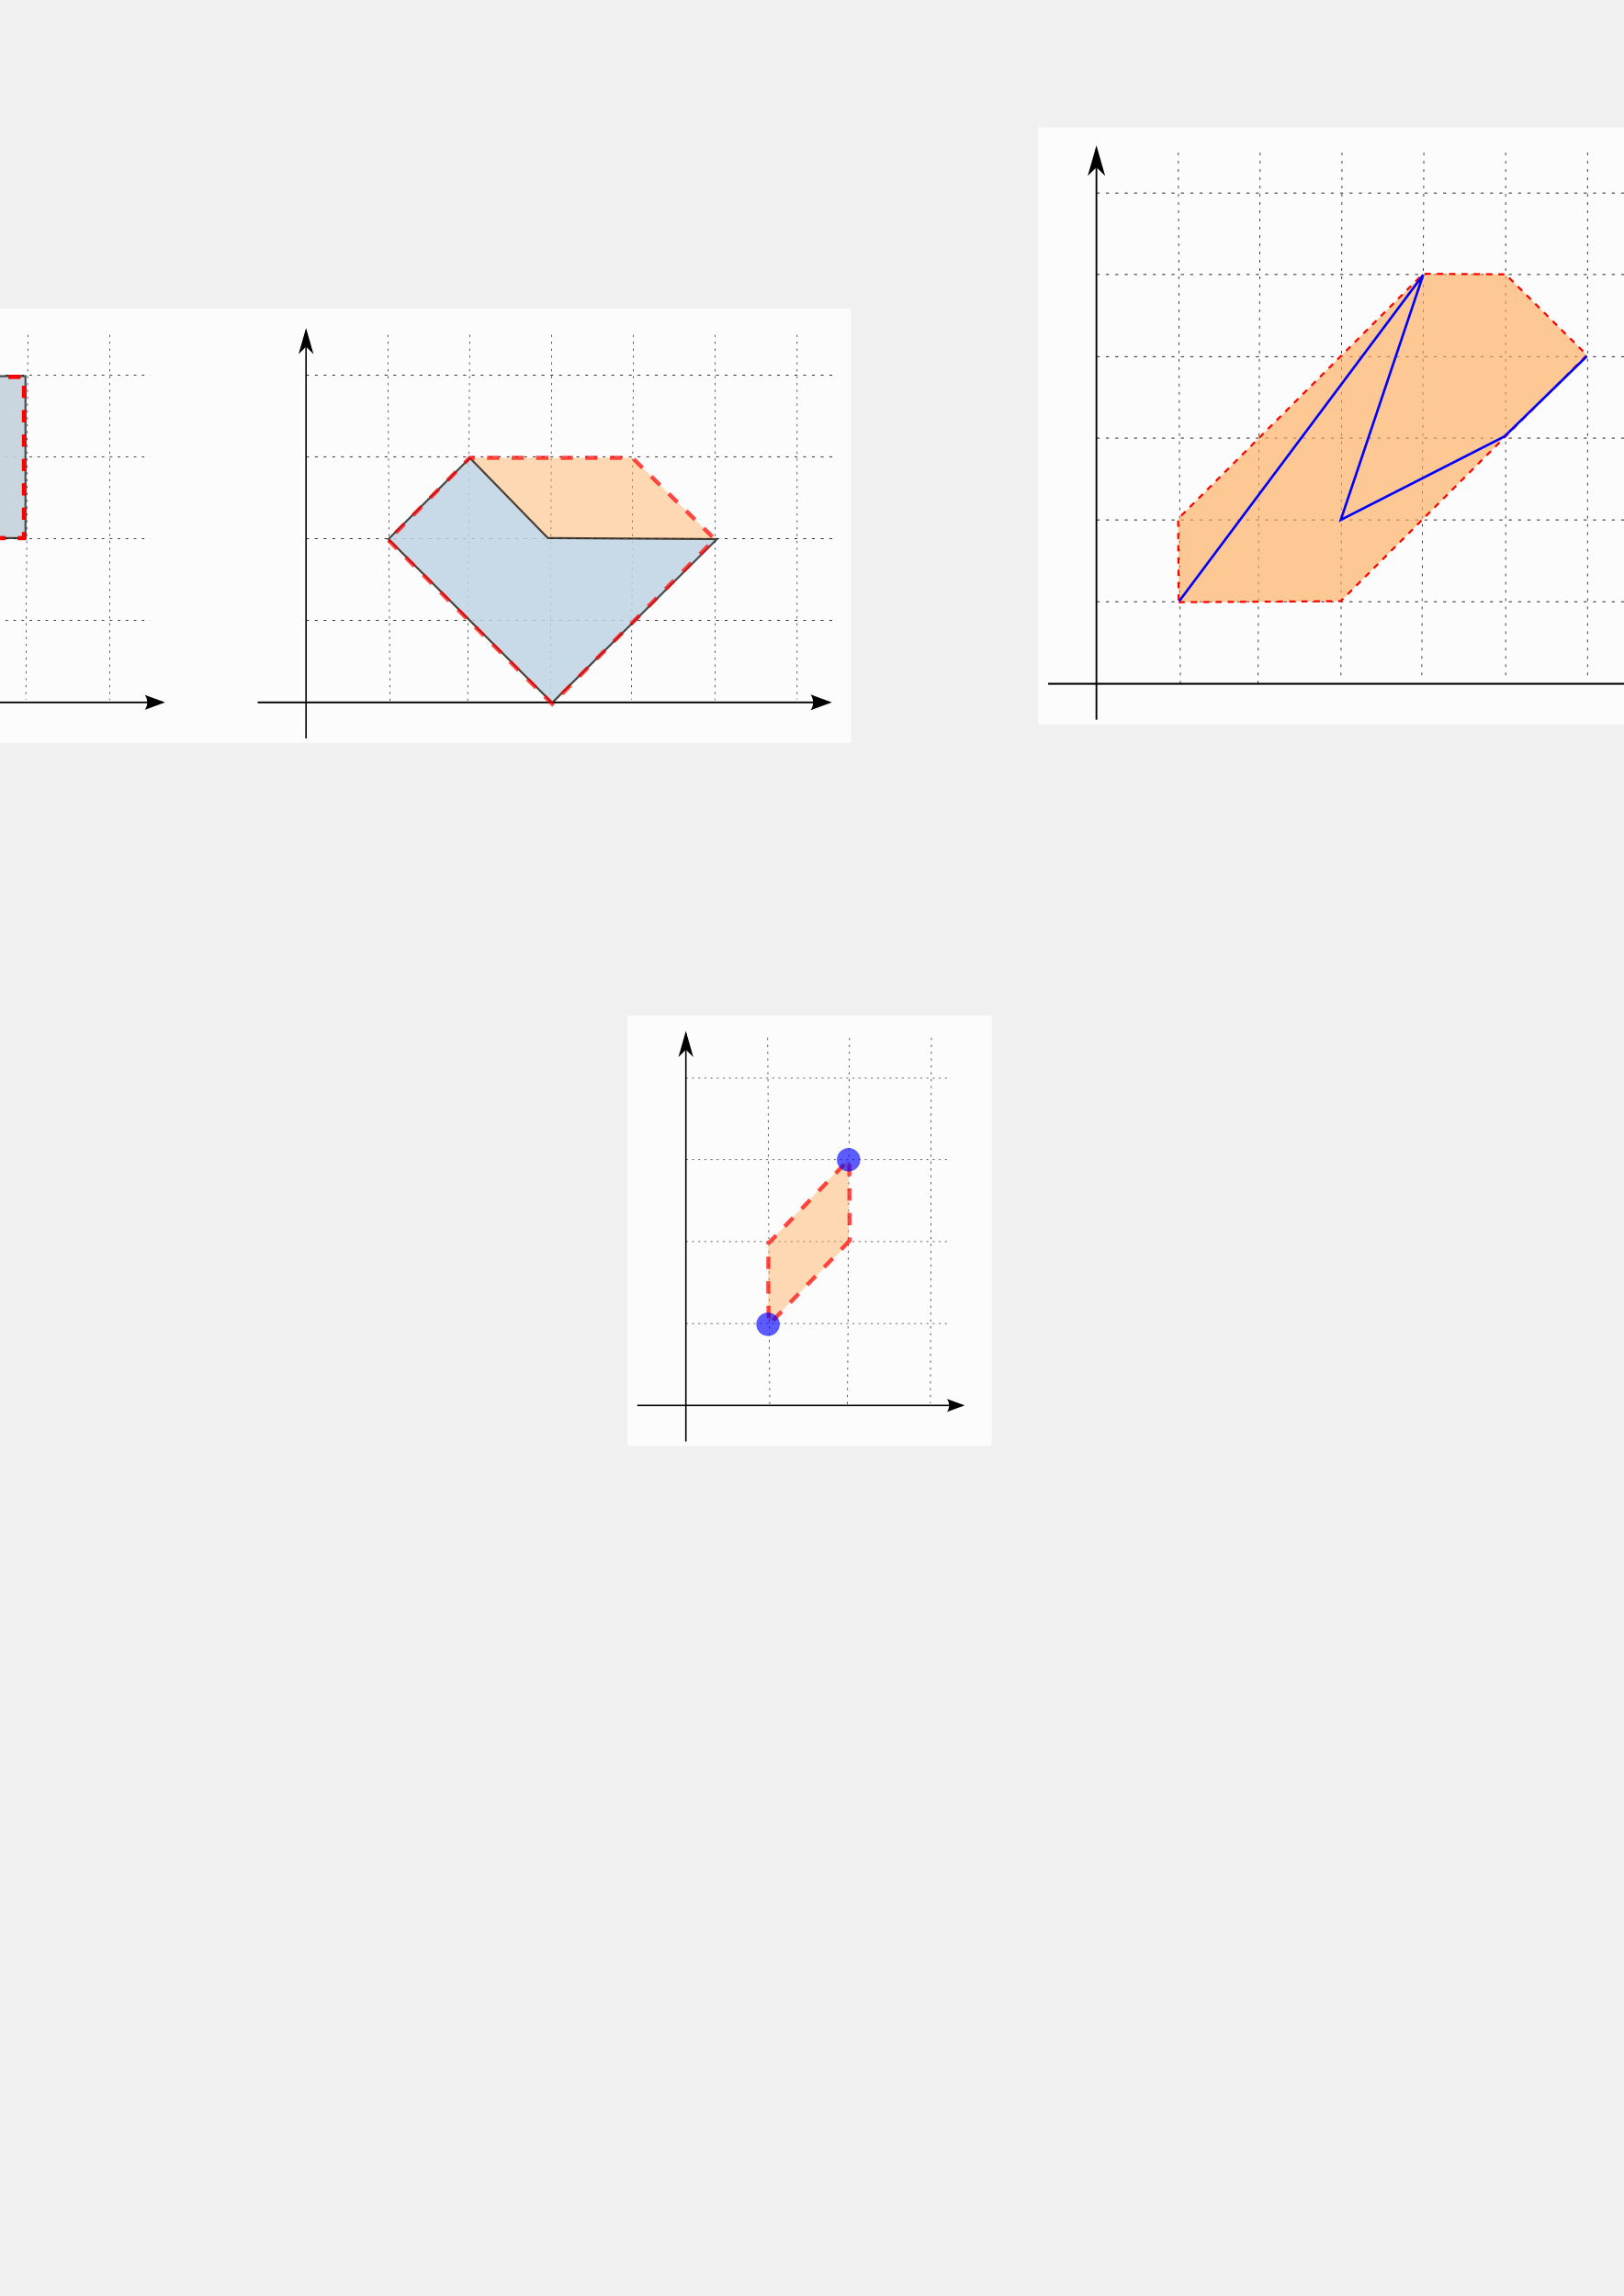
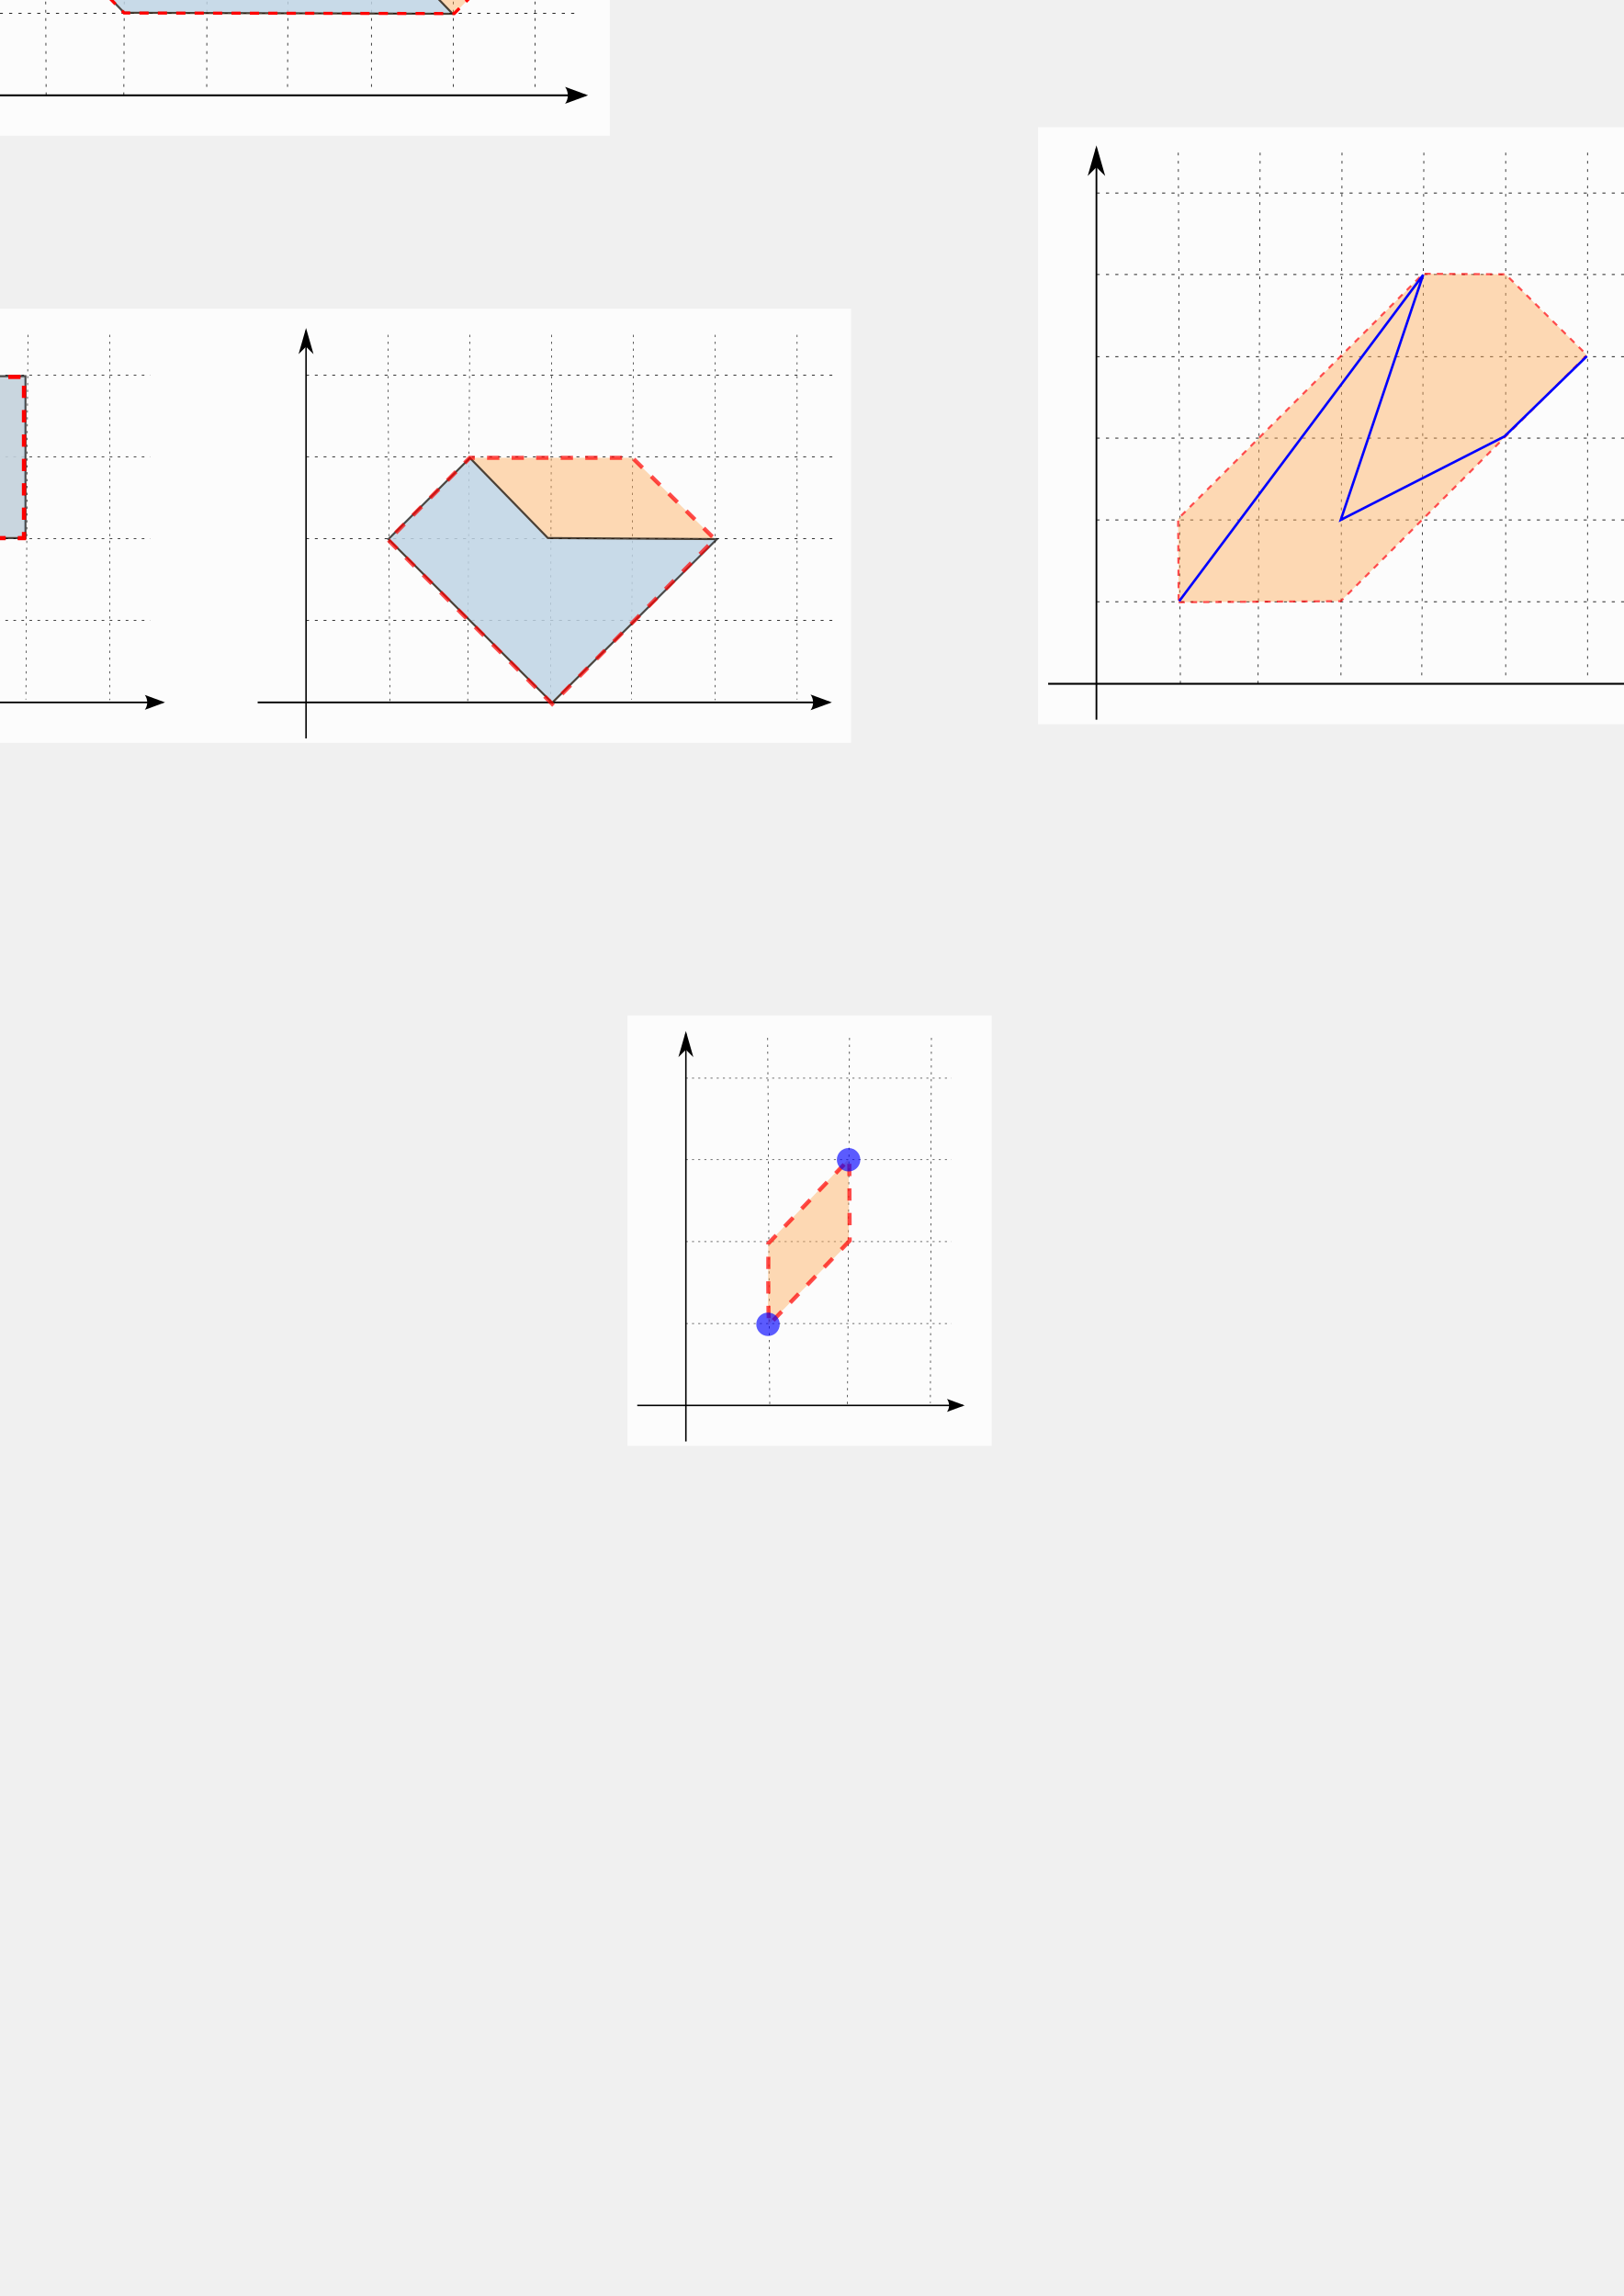
<svg xmlns="http://www.w3.org/2000/svg" xmlns:ns1="http://www.openswatchbook.org/uri/2009/osb" width="210mm" height="297mm" id="svg2" version="1.1">
  <defs id="defs4">
    <linearGradient id="linearGradient4354" ns1:paint="solid">
      <stop style="stop-color:#000000;stop-opacity:1;" offset="0" id="stop4356" />
    </linearGradient>
    <marker orient="auto" refY="0.0" refX="0.0" id="Arrow1Lstart" style="overflow:visible">
      <path id="path3824" d="M 0.0,0.0 L 5.0,-5.0 L -12.5,0.0 L 5.0,5.0 L 0.0,0.0 z " style="fill-rule:evenodd;stroke:#000000;stroke-width:1.0pt" transform="scale(0.8) translate(12.5,0)" />
    </marker>
    <marker orient="auto" refY="0.0" refX="0.0" id="Arrow2Lend" style="overflow:visible;">
      <path id="path3845" style="fill-rule:evenodd;stroke-width:0.625;stroke-linejoin:round;" d="M 8.719,4.034 L -2.207,0.016 L 8.719,-4.002 C 6.973,-1.63 6.983,1.616 8.719,4.034 z " transform="scale(1.1) rotate(180) translate(1,0)" />
    </marker>
    <marker orient="auto" refY="0" refX="0" id="Arrow2Lend-2" style="overflow:visible">
      <path id="path3845-1" style="fill-rule:evenodd;stroke-width:0.625;stroke-linejoin:round" d="M 8.719,4.034 -2.207,0.016 8.719,-4.002 c -1.745,2.372 -1.735,5.617 -6e-7,8.035 z" transform="matrix(-1.1,0,0,-1.1,-1.1,0)" />
    </marker>
    <marker orient="auto" refY="0" refX="0" id="Arrow1Lstart-4" style="overflow:visible">
      <path id="path3824-1" d="M 0,0 5,-5 -12.5,0 5,5 0,0 z" style="fill-rule:evenodd;stroke:#000000;stroke-width:1pt" transform="matrix(0.8,0,0,0.8,10,0)" />
    </marker>
    <marker orient="auto" refY="0" refX="0" id="Arrow2Lend-6" style="overflow:visible">
      <path id="path3845-2" style="fill-rule:evenodd;stroke-width:0.625;stroke-linejoin:round" d="M 8.719,4.034 -2.207,0.016 8.719,-4.002 c -1.745,2.372 -1.735,5.617 -6e-7,8.035 z" transform="matrix(-1.1,0,0,-1.1,-1.1,0)" />
    </marker>
    <marker orient="auto" refY="0" refX="0" id="Arrow1Lstart-2" style="overflow:visible">
      <path id="path3824-6" d="M 0,0 5,-5 -12.5,0 5,5 0,0 z" style="fill-rule:evenodd;stroke:#000000;stroke-width:1pt" transform="matrix(0.8,0,0,0.8,10,0)" />
    </marker>
    <marker orient="auto" refY="0" refX="0" id="Arrow2Lend-5" style="overflow:visible">
      <path id="path3845-3" style="fill-rule:evenodd;stroke-width:0.625;stroke-linejoin:round" d="M 8.719,4.034 -2.207,0.016 8.719,-4.002 c -1.745,2.372 -1.735,5.617 -6e-7,8.035 z" transform="matrix(-1.1,0,0,-1.1,-1.1,0)" />
    </marker>
    <marker orient="auto" refY="0" refX="0" id="Arrow1Lstart-3" style="overflow:visible">
      <path id="path3824-0" d="M 0,0 5,-5 -12.5,0 5,5 0,0 z" style="fill-rule:evenodd;stroke:#000000;stroke-width:1pt" transform="matrix(0.8,0,0,0.8,10,0)" />
    </marker>
    <marker orient="auto" refY="0" refX="0" id="Arrow2Lend-0" style="overflow:visible">
      <path id="path3845-8" style="fill-rule:evenodd;stroke-width:0.625;stroke-linejoin:round" d="M 8.719,4.034 -2.207,0.016 8.719,-4.002 c -1.745,2.372 -1.735,5.617 -6e-7,8.035 z" transform="matrix(-1.1,0,0,-1.1,-1.1,0)" />
    </marker>
    <marker orient="auto" refY="0" refX="0" id="Arrow1Lstart-6" style="overflow:visible">
      <path id="path3824-61" d="M 0,0 5,-5 -12.5,0 5,5 0,0 z" style="fill-rule:evenodd;stroke:#000000;stroke-width:1pt" transform="matrix(0.8,0,0,0.8,10,0)" />
    </marker>
    <marker orient="auto" refY="0" refX="0" id="Arrow2Lend-1" style="overflow:visible">
      <path id="path3845-7" style="fill-rule:evenodd;stroke-width:0.625;stroke-linejoin:round" d="M 8.719,4.034 -2.207,0.016 8.719,-4.002 c -1.745,2.372 -1.735,5.617 -6e-7,8.035 z" transform="matrix(-1.1,0,0,-1.1,-1.1,0)" />
    </marker>
    <marker orient="auto" refY="0" refX="0" id="Arrow1Lstart-62" style="overflow:visible">
      <path id="path3824-60" d="M 0,0 5,-5 -12.5,0 5,5 0,0 z" style="fill-rule:evenodd;stroke:#000000;stroke-width:1pt" transform="matrix(0.8,0,0,0.8,10,0)" />
+     </marker>
+     <marker orient="auto" refY="0" refX="0" id="Arrow2Lend-3" style="overflow:visible">
+       <path id="path3845-4" style="fill-rule:evenodd;stroke-width:0.625;stroke-linejoin:round" d="M 8.719,4.034 -2.207,0.016 8.719,-4.002 c -1.745,2.372 -1.735,5.617 -6e-7,8.035 z" transform="matrix(-1.1,0,0,-1.1,-1.1,0)" />
+     </marker>
+     <marker orient="auto" refY="0" refX="0" id="Arrow1Lstart-0" style="overflow:visible">
+       <path id="path3824-8" d="M 0,0 5,-5 -12.5,0 5,5 0,0 z" style="fill-rule:evenodd;stroke:#000000;stroke-width:1pt" transform="matrix(0.8,0,0,0.8,10,0)" />
+     </marker>
+     <marker orient="auto" refY="0" refX="0" id="Arrow2Lend-7" style="overflow:visible">
+       <path id="path3845-74" style="fill-rule:evenodd;stroke-width:0.625;stroke-linejoin:round" d="M 8.719,4.034 -2.207,0.016 8.719,-4.002 c -1.745,2.372 -1.735,5.617 -6e-7,8.035 z" transform="matrix(-1.1,0,0,-1.1,-1.1,0)" />
+     </marker>
+     <marker orient="auto" refY="0" refX="0" id="Arrow1Lstart-60" style="overflow:visible">
+       <path id="path3824-2" d="M 0,0 5,-5 -12.5,0 5,5 0,0 z" style="fill-rule:evenodd;stroke:#000000;stroke-width:1pt" transform="matrix(0.8,0,0,0.8,10,0)" />
    </marker>
  </defs>
  <g id="layer6" />
  <g id="layer1" style="display:inline">
    <rect y="150.912" x="-175.474" height="212.266" width="591.466" id="rect3033-9" style="opacity:0.8;fill:#ffffff;fill-opacity:1;fill-rule:nonzero;stroke:none;display:inline" />
    <path id="path3035-8" d="m 149.6,161.745 0,199.28" style="fill:none;stroke:#000000;stroke-width:0.72px;stroke-linecap:butt;stroke-linejoin:miter;stroke-opacity:1;marker-start:url(#Arrow1Lstart);marker-end:none;display:inline" />
    <path id="path3037-9" d="m 125.955,343.406 279.521,0" style="fill:none;stroke:#000000;stroke-width:0.867px;stroke-linecap:butt;stroke-linejoin:miter;stroke-opacity:1;marker-end:url(#Arrow2Lend);display:inline" />
    <path style="fill:none;stroke:#000000;stroke-width:0.28;stroke-linecap:butt;stroke-linejoin:miter;stroke-miterlimit:4;stroke-opacity:1;stroke-dasharray:1.119, 2.238;stroke-dashoffset:0;display:inline" d="m 189.598,163.687 1,179.72" id="path3039-6" />
    <path id="path3041-9" d="m 229.61,163.687 -1,179.72" style="fill:none;stroke:#000000;stroke-width:0.28;stroke-linecap:butt;stroke-linejoin:miter;stroke-miterlimit:4;stroke-opacity:1;stroke-dasharray:1.119, 2.238;stroke-dashoffset:0;display:inline" />
    <path style="fill:none;stroke:#000000;stroke-width:0.28;stroke-linecap:butt;stroke-linejoin:miter;stroke-miterlimit:4;stroke-opacity:1;stroke-dasharray:1.119, 2.238;stroke-dashoffset:0;display:inline" d="m 269.621,163.687 -0.5,178.603" id="path3043-4" />
    <path id="path3045-2" d="m 309.633,163.687 -1,178.323" style="fill:none;stroke:#000000;stroke-width:0.28;stroke-linecap:butt;stroke-linejoin:miter;stroke-miterlimit:4;stroke-opacity:1;stroke-dasharray:1.119, 2.238;stroke-dashoffset:0;display:inline" />
    <path style="fill:none;stroke:#000000;stroke-width:0.28;stroke-linecap:butt;stroke-linejoin:miter;stroke-miterlimit:4;stroke-opacity:1;stroke-dasharray:1.119, 2.238;stroke-dashoffset:0;display:inline" d="m 349.644,163.687 0,178.603" id="path3047-4" />
    <path style="fill:none;stroke:#000000;stroke-width:0.355;stroke-linecap:butt;stroke-linejoin:miter;stroke-miterlimit:4;stroke-opacity:1;stroke-dasharray:1.421, 2.842;stroke-dashoffset:0;display:inline" d="m 149.64,303.301 259.645,0" id="path3049-9" />
    <path id="path3051-6" d="m 149.64,263.302 259.645,0" style="fill:none;stroke:#000000;stroke-width:0.355;stroke-linecap:butt;stroke-linejoin:miter;stroke-miterlimit:4;stroke-opacity:1;stroke-dasharray:1.421, 2.842;stroke-dashoffset:0;display:inline" />
    <path style="fill:none;stroke:#000000;stroke-width:0.355;stroke-linecap:butt;stroke-linejoin:miter;stroke-miterlimit:4;stroke-opacity:1;stroke-dasharray:1.421, 2.842;stroke-dashoffset:0;display:inline" d="m 149.64,223.303 259.645,0" id="path3053-8" />
    <flowRoot transform="matrix(0.6167409,0,0,0.6167409,83.3083,-48.28327)" style="font-size:32.429px;font-style:normal;font-weight:normal;line-height:125%;letter-spacing:0px;word-spacing:0px;fill:#000000;fill-opacity:1;stroke:none;display:inline;font-family:Sans" id="flowRoot3059-7" xml:space="preserve">
      <flowRegion id="flowRegion3061-7">
        <rect y="626.078" x="487.399" height="48.487" width="121.218" id="rect3063-5" style="font-size:32.429px" />
      </flowRegion>
      <flowPara style="font-size:32.429px;font-style:italic" id="flowPara3065-2">x</flowPara>
    </flowRoot>
    <flowRoot xml:space="preserve" id="flowRoot3067-8" style="font-size:40px;font-style:normal;font-weight:normal;line-height:125%;letter-spacing:0px;word-spacing:0px;fill:#000000;fill-opacity:1;stroke:none;display:inline;font-family:Sans" transform="matrix(0.6167409,0,0,0.6167409,-169.4335,-227.9347)">
      <flowRegion id="flowRegion3069-6">
        <rect id="rect3071-6" width="121.218" height="48.487" x="487.399" y="626.078" />
      </flowRegion>
      <flowPara id="flowPara3073-7" style="font-size:32.429px;font-style:italic">y</flowPara>
    </flowRoot>
    <flowRoot xml:space="preserve" id="flowRoot3075-1" style="font-size:40px;font-style:normal;font-weight:normal;line-height:125%;letter-spacing:0px;word-spacing:0px;fill:#000000;fill-opacity:1;stroke:none;display:inline;font-family:Sans" transform="matrix(0.2611037,0,0,0.2611037,-0.1801048,184.0094)">
      <flowRegion id="flowRegion3077-5">
        <rect id="rect3079-6" width="121.218" height="48.487" x="487.399" y="626.078" />
      </flowRegion>
      <flowPara id="flowPara3081-6" style="font-style:italic">0,0</flowPara>
    </flowRoot>
    <path id="path3083-6" d="m 389.655,163.687 0,178.323" style="fill:none;stroke:#000000;stroke-width:0.28;stroke-linecap:butt;stroke-linejoin:miter;stroke-miterlimit:4;stroke-opacity:1;stroke-dasharray:1.119, 2.238;stroke-dashoffset:0;display:inline" />
    <path style="fill:none;stroke:#000000;stroke-width:0.355;stroke-linecap:butt;stroke-linejoin:miter;stroke-miterlimit:4;stroke-opacity:1;stroke-dasharray:1.421, 2.842;stroke-dashoffset:0;display:inline" d="m 149.64,183.454 259.645,0" id="path3089-3" />
    <rect y="62.178" x="507.414" height="291.9" width="345.153" id="rect3033-9-7" style="opacity:0.8;fill:#ffffff;fill-opacity:1;fill-rule:nonzero;stroke:none;display:inline" />
    <path id="path3035-8-9" d="m 535.961,72.706 0,279.157" style="fill:none;stroke:#000000;stroke-width:0.843px;stroke-linecap:butt;stroke-linejoin:miter;stroke-opacity:1;marker-start:url(#Arrow1Lstart);marker-end:none;display:inline" />
    <path id="path3037-9-2" d="m 512.35,334.305 328.324,0" style="fill:none;stroke:#000000;stroke-width:0.935px;stroke-linecap:butt;stroke-linejoin:miter;stroke-opacity:1;marker-end:url(#Arrow2Lend);display:inline" />
    <path style="fill:none;stroke:#000000;stroke-width:0.336;stroke-linecap:butt;stroke-linejoin:miter;stroke-miterlimit:4;stroke-opacity:1;stroke-dasharray:1.345, 2.69;stroke-dashoffset:0;display:inline" d="m 575.987,74.614 1,259.664" id="path3039-6-9" />
    <path id="path3041-9-0" d="m 615.99,74.614 -1,259.664" style="fill:none;stroke:#000000;stroke-width:0.336;stroke-linecap:butt;stroke-linejoin:miter;stroke-miterlimit:4;stroke-opacity:1;stroke-dasharray:1.345, 2.69;stroke-dashoffset:0;display:inline" />
    <path style="fill:none;stroke:#000000;stroke-width:0.336;stroke-linecap:butt;stroke-linejoin:miter;stroke-miterlimit:4;stroke-opacity:1;stroke-dasharray:1.345, 2.69;stroke-dashoffset:0;display:inline" d="M 655.994,74.614 655.493,332.663" id="path3043-4-4" />
    <path id="path3045-2-9" d="m 695.997,74.614 -1,257.645" style="fill:none;stroke:#000000;stroke-width:0.336;stroke-linecap:butt;stroke-linejoin:miter;stroke-miterlimit:4;stroke-opacity:1;stroke-dasharray:1.345, 2.69;stroke-dashoffset:0;display:inline" />
    <path style="fill:none;stroke:#000000;stroke-width:0.336;stroke-linecap:butt;stroke-linejoin:miter;stroke-miterlimit:4;stroke-opacity:1;stroke-dasharray:1.345, 2.69;stroke-dashoffset:0;display:inline" d="m 736,74.614 0,258.049" id="path3047-4-7" />
    <path style="fill:none;stroke:#000000;stroke-width:0.382;stroke-linecap:butt;stroke-linejoin:miter;stroke-miterlimit:4;stroke-opacity:1;stroke-dasharray:1.526, 3.053;stroke-dashoffset:0;display:inline" d="m 536.013,294.187 299.618,0" id="path3049-9-8" />
    <path id="path3051-6-6" d="m 536.013,254.193 299.618,0" style="fill:none;stroke:#000000;stroke-width:0.382;stroke-linecap:butt;stroke-linejoin:miter;stroke-miterlimit:4;stroke-opacity:1;stroke-dasharray:1.526, 3.053;stroke-dashoffset:0;display:inline" />
    <path style="fill:none;stroke:#000000;stroke-width:0.382;stroke-linecap:butt;stroke-linejoin:miter;stroke-miterlimit:4;stroke-opacity:1;stroke-dasharray:1.526, 3.053;stroke-dashoffset:0;display:inline" d="m 536.013,214.199 299.618,0" id="path3053-8-3" />
    <flowRoot transform="matrix(0.6167409,0,0,0.6167409,517.6687,-57.38416)" style="font-size:32.429px;font-style:normal;font-weight:normal;line-height:125%;letter-spacing:0px;word-spacing:0px;fill:#000000;fill-opacity:1;stroke:none;display:inline;font-family:Sans" id="flowRoot3059-7-6" xml:space="preserve">
      <flowRegion id="flowRegion3061-7-0">
        <rect y="626.078" x="487.399" height="48.487" width="121.218" id="rect3063-5-6" style="font-size:32.429px" />
      </flowRegion>
      <flowPara style="font-size:32.429px;font-style:italic" id="flowPara3065-2-8">x</flowPara>
    </flowRoot>
    <flowRoot xml:space="preserve" id="flowRoot3067-8-1" style="font-size:40px;font-style:normal;font-weight:normal;line-height:125%;letter-spacing:0px;word-spacing:0px;fill:#000000;fill-opacity:1;stroke:none;display:inline;font-family:Sans" transform="matrix(0.6167409,0,0,0.6167409,216.927,-313.0356)">
      <flowRegion id="flowRegion3069-6-4">
        <rect id="rect3071-6-5" width="121.218" height="48.487" x="487.399" y="626.078" />
      </flowRegion>
      <flowPara id="flowPara3073-7-5" style="font-size:32.429px;font-style:italic">y</flowPara>
    </flowRoot>
    <flowRoot xml:space="preserve" id="flowRoot3075-1-9" style="font-size:40px;font-style:normal;font-weight:normal;line-height:125%;letter-spacing:0px;word-spacing:0px;fill:#000000;fill-opacity:1;stroke:none;display:inline;font-family:Sans" transform="matrix(0.2611037,0,0,0.2611037,386.1803,174.9085)">
      <flowRegion id="flowRegion3077-5-4">
        <rect id="rect3079-6-0" width="121.218" height="48.487" x="487.399" y="626.078" />
      </flowRegion>
      <flowPara id="flowPara3081-6-1" style="font-style:italic">0,0</flowPara>
    </flowRoot>
    <path id="path3083-6-8" d="m 776.004,74.614 0,257.645" style="fill:none;stroke:#000000;stroke-width:0.336;stroke-linecap:butt;stroke-linejoin:miter;stroke-miterlimit:4;stroke-opacity:1;stroke-dasharray:1.345, 2.69;stroke-dashoffset:0;display:inline" />
    <path style="fill:none;stroke:#000000;stroke-width:0.382;stroke-linecap:butt;stroke-linejoin:miter;stroke-miterlimit:4;stroke-opacity:1;stroke-dasharray:1.526, 3.053;stroke-dashoffset:0;display:inline" d="m 536.013,174.356 299.618,0" id="path3089-3-3" />
    <path id="path3248" d="m 536.013,134.21 299.618,0" style="fill:none;stroke:#000000;stroke-width:0.382;stroke-linecap:butt;stroke-linejoin:miter;stroke-miterlimit:4;stroke-opacity:1;stroke-dasharray:1.526, 3.053;stroke-dashoffset:0;display:inline" />
    <path id="path3250" d="m 536.013,94.366 299.618,0" style="fill:none;stroke:#000000;stroke-width:0.382;stroke-linecap:butt;stroke-linejoin:miter;stroke-miterlimit:4;stroke-opacity:1;stroke-dasharray:1.526, 3.053;stroke-dashoffset:0;display:inline" />
    <path id="path3254" d="m 815.984,74.614 0,258.049" style="fill:none;stroke:#000000;stroke-width:0.336;stroke-linecap:butt;stroke-linejoin:miter;stroke-miterlimit:4;stroke-opacity:1;stroke-dasharray:1.345, 2.69;stroke-dashoffset:0;display:inline" />
-     <path style="fill:#ffaa59;fill-opacity:0.639;stroke:#ff0000;stroke-width:1;stroke-linecap:butt;stroke-linejoin:miter;stroke-opacity:1;stroke-miterlimit:4;stroke-dasharray:3,3;stroke-dashoffset:0" d="M 576.161,294.434 655.406,293.911 775.712,173.605 735.959,134.113 695.683,133.852 575.9,253.635 z" id="path4090" />
+     <path style="fill:#ffaa59;fill-opacity:0.639;stroke:#ff0000;stroke-width:1;stroke-linecap:butt;stroke-linejoin:miter;stroke-opacity:1;stroke-miterlimit:4;stroke-dasharray:3, 3;stroke-dashoffset:0;opacity:0.7" d="M 576.161,294.434 655.406,293.911 775.712,173.605 735.959,134.113 695.683,133.852 575.9,253.635 z" id="path4090" />
    <path style="fill:none;stroke:#0000ff;stroke-width:1.2;stroke-linecap:butt;stroke-linejoin:miter;stroke-opacity:1;stroke-miterlimit:4;stroke-dasharray:none" d="M 576.423,293.911 695.683,134.375 655.406,254.158 735.436,213.358 775.712,174.128" id="path3258" />
    <path style="opacity:0.7;fill:#ffaa59;fill-opacity:0.639;stroke:none;stroke-width:1;stroke-linecap:butt;stroke-linejoin:miter;stroke-miterlimit:4;stroke-opacity:1;stroke-dasharray:3, 3;stroke-dashoffset:0" d="m 189.874,264.096 80.03,80.03 79.507,-80.553 -40.276,-39.753 -79.507,0 z" id="path4102" />
    <path style="opacity:0.7;fill:#b2dcff;fill-opacity:1;stroke:#000000;stroke-width:1px;stroke-linecap:butt;stroke-linejoin:miter;stroke-opacity:1" d="m 189.874,263.573 80.03,80.03 80.553,-80.03 -82.645,-0.523 -38.119,-39.165 z" id="path4104" />
    <path id="path4106" d="m 189.874,264.096 80.03,80.03 79.507,-80.553 -40.276,-39.753 -79.507,0 z" style="opacity:0.7;fill:none;fill-opacity:0.639;stroke:#ff0000;stroke-width:2;stroke-linecap:butt;stroke-linejoin:miter;stroke-miterlimit:4;stroke-opacity:1;stroke-dasharray:6,6;stroke-dashoffset:0" />
    <rect y="496.461" x="306.726" height="210.428" width="178.061" id="rect3033-9-2" style="opacity:0.8;fill:#ffffff;fill-opacity:1;fill-rule:nonzero;stroke:none;display:inline" />
    <path id="path3035-8-8" d="m 335.273,505.455 0,199.28" style="fill:none;stroke:#000000;stroke-width:0.72;stroke-linecap:butt;stroke-linejoin:miter;stroke-opacity:1;marker-start:url(#Arrow1Lstart);marker-end:none;display:inline;stroke-miterlimit:4;stroke-dasharray:none" />
    <path id="path3037-9-6" d="m 311.503,687.116 159.087,0" style="fill:none;stroke:#000000;stroke-width:0.72;stroke-linecap:butt;stroke-linejoin:miter;stroke-opacity:1;marker-end:url(#Arrow2Lend);display:inline;stroke-miterlimit:4;stroke-dasharray:none" />
    <path style="fill:none;stroke:#000000;stroke-width:0.28;stroke-linecap:butt;stroke-linejoin:miter;stroke-miterlimit:4;stroke-opacity:1;stroke-dasharray:1.119, 2.238;stroke-dashoffset:0;display:inline" d="m 375.271,507.397 1,179.72" id="path3039-6-4" />
    <path id="path3041-9-4" d="m 415.282,507.397 -1,179.72" style="fill:none;stroke:#000000;stroke-width:0.28;stroke-linecap:butt;stroke-linejoin:miter;stroke-miterlimit:4;stroke-opacity:1;stroke-dasharray:1.119, 2.238;stroke-dashoffset:0;display:inline" />
    <path style="fill:none;stroke:#000000;stroke-width:0.28;stroke-linecap:butt;stroke-linejoin:miter;stroke-miterlimit:4;stroke-opacity:1;stroke-dasharray:1.119, 2.238;stroke-dashoffset:0;display:inline" d="m 455.294,507.397 -0.5,178.603" id="path3043-4-7" />
    <path style="fill:none;stroke:#000000;stroke-width:0.251;stroke-linecap:butt;stroke-linejoin:miter;stroke-miterlimit:4;stroke-opacity:1;stroke-dasharray:1.005, 2.01;stroke-dashoffset:0;display:inline" d="m 335.26,647.064 129.749,0" id="path3049-9-2" />
    <path id="path3051-6-0" d="m 335.26,607.03 129.749,0" style="fill:none;stroke:#000000;stroke-width:0.251;stroke-linecap:butt;stroke-linejoin:miter;stroke-miterlimit:4;stroke-opacity:1;stroke-dasharray:1.005, 2.01;stroke-dashoffset:0;display:inline" />
    <path style="fill:none;stroke:#000000;stroke-width:0.251;stroke-linecap:butt;stroke-linejoin:miter;stroke-miterlimit:4;stroke-opacity:1;stroke-dasharray:1.005, 2.01;stroke-dashoffset:0;display:inline" d="m 335.26,566.996 129.749,0" id="path3053-8-8" />
    <flowRoot transform="matrix(0.6167409,0,0,0.6167409,148.9811,295.4271)" style="font-size:32.429px;font-style:normal;font-weight:normal;line-height:125%;letter-spacing:0px;word-spacing:0px;fill:#000000;fill-opacity:1;stroke:none;display:inline;font-family:Sans" id="flowRoot3059-7-1" xml:space="preserve">
      <flowRegion id="flowRegion3061-7-9">
        <rect y="626.078" x="487.399" height="48.487" width="121.218" id="rect3063-5-0" style="font-size:32.429px" />
      </flowRegion>
      <flowPara style="font-size:32.429px;font-style:italic" id="flowPara3065-2-4">x</flowPara>
    </flowRoot>
    <flowRoot xml:space="preserve" id="flowRoot3067-8-16" style="font-size:40px;font-style:normal;font-weight:normal;line-height:125%;letter-spacing:0px;word-spacing:0px;fill:#000000;fill-opacity:1;stroke:none;display:inline;font-family:Sans" transform="matrix(0.6167409,0,0,0.6167409,16.23932,115.7756)">
      <flowRegion id="flowRegion3069-6-9">
        <rect id="rect3071-6-4" width="121.218" height="48.487" x="487.399" y="626.078" />
      </flowRegion>
      <flowPara id="flowPara3073-7-6" style="font-size:32.429px;font-style:italic">y</flowPara>
    </flowRoot>
    <flowRoot xml:space="preserve" id="flowRoot3075-1-4" style="font-size:40px;font-style:normal;font-weight:normal;line-height:125%;letter-spacing:0px;word-spacing:0px;fill:#000000;fill-opacity:1;stroke:none;display:inline;font-family:Sans" transform="matrix(0.2611037,0,0,0.2611037,185.4927,527.7197)">
      <flowRegion id="flowRegion3077-5-2">
        <rect id="rect3079-6-7" width="121.218" height="48.487" x="487.399" y="626.078" />
      </flowRegion>
      <flowPara id="flowPara3081-6-8" style="font-style:italic">0,0</flowPara>
    </flowRoot>
    <path style="fill:none;stroke:#000000;stroke-width:0.251;stroke-linecap:butt;stroke-linejoin:miter;stroke-miterlimit:4;stroke-opacity:1;stroke-dasharray:1.005, 2.01;stroke-dashoffset:0;display:inline" d="m 335.26,527.112 129.749,0" id="path3089-3-1" />
    <path style="opacity:0.7;fill:#ffaa59;fill-opacity:0.639;stroke:none;display:inline" d="m 375.547,607.854 38.975,-41.009 c 0.694,0.27 0.394,40.785 0.394,40.785 L 375.355,647.945 z" id="path4102-7" />
    <path id="path4106-3" d="m 415.34,606.566 -39.344,41.009 c -0.665,-1.761 -0.394,-39.675 -0.394,-39.675 l 39.561,-41.24 z" style="opacity:0.7;fill:none;stroke:#ff0000;stroke-width:2;stroke-linecap:butt;stroke-linejoin:miter;stroke-miterlimit:4;stroke-opacity:1;stroke-dasharray:6, 6;stroke-dashoffset:0;display:inline" />
    <path style="fill:#0000ff;fill-opacity:0.639;stroke:none" id="path4219" d="m 418.688,606.304 a 4.438,4.438 0 1 1 -8.877,0 4.438,4.438 0 1 1 8.877,0 z" transform="matrix(1.291667,0,0,1.291667,-120.2682,-216.1454)" />
    <path style="fill:#0000ff;fill-opacity:0.639;stroke:none;display:inline" id="path4219-0" d="m 418.688,606.304 a 4.438,4.438 0 1 1 -8.877,0 4.438,4.438 0 1 1 8.877,0 z" transform="matrix(1.291667,0,0,1.291667,-159.6589,-135.6839)" />
    <path style="fill:none;stroke:#000000;stroke-width:0.72px;stroke-linecap:butt;stroke-linejoin:miter;stroke-opacity:1;marker-start:url(#Arrow1Lstart);marker-end:none;display:inline" d="m -146.4,161.745 0,199.28" id="path4317" />
    <path style="fill:none;stroke:#000000;stroke-width:0.822px;stroke-linecap:butt;stroke-linejoin:miter;stroke-opacity:1;marker-end:url(#Arrow2Lend);display:inline" d="m -170.067,343.406 249.64,0" id="path4319" />
    <path id="path4321" d="m -106.402,163.687 1,179.72" style="fill:none;stroke:#000000;stroke-width:0.28;stroke-linecap:butt;stroke-linejoin:miter;stroke-miterlimit:4;stroke-opacity:1;stroke-dasharray:1.119, 2.238;stroke-dashoffset:0;display:inline" />
    <path style="fill:none;stroke:#000000;stroke-width:0.28;stroke-linecap:butt;stroke-linejoin:miter;stroke-miterlimit:4;stroke-opacity:1;stroke-dasharray:1.119, 2.238;stroke-dashoffset:0;display:inline" d="m -66.39,163.687 -1,179.72" id="path4323" />
    <path id="path4325" d="m -26.379,163.687 -0.5,178.603" style="fill:none;stroke:#000000;stroke-width:0.28;stroke-linecap:butt;stroke-linejoin:miter;stroke-miterlimit:4;stroke-opacity:1;stroke-dasharray:1.119, 2.238;stroke-dashoffset:0;display:inline" />
    <path style="fill:none;stroke:#000000;stroke-width:0.28;stroke-linecap:butt;stroke-linejoin:miter;stroke-miterlimit:4;stroke-opacity:1;stroke-dasharray:1.119, 2.238;stroke-dashoffset:0;display:inline" d="M 13.633,163.687 12.632,342.01" id="path4327" />
    <path id="path4329" d="m 53.644,163.687 0,178.603" style="fill:none;stroke:#000000;stroke-width:0.28;stroke-linecap:butt;stroke-linejoin:miter;stroke-miterlimit:4;stroke-opacity:1;stroke-dasharray:1.119, 2.238;stroke-dashoffset:0;display:inline" />
    <path id="path4331" d="m -146.375,303.316 219.673,0" style="fill:none;stroke:#000000;stroke-width:0.327;stroke-linecap:butt;stroke-linejoin:miter;stroke-miterlimit:4;stroke-opacity:1;stroke-dasharray:1.307, 2.614;stroke-dashoffset:0;display:inline" />
    <path style="fill:none;stroke:#000000;stroke-width:0.327;stroke-linecap:butt;stroke-linejoin:miter;stroke-miterlimit:4;stroke-opacity:1;stroke-dasharray:1.307, 2.614;stroke-dashoffset:0;display:inline" d="m -146.375,263.307 219.673,0" id="path4333" />
    <path id="path4335" d="m -146.375,223.298 219.673,0" style="fill:none;stroke:#000000;stroke-width:0.327;stroke-linecap:butt;stroke-linejoin:miter;stroke-miterlimit:4;stroke-opacity:1;stroke-dasharray:1.307, 2.614;stroke-dashoffset:0;display:inline" />
    <flowRoot xml:space="preserve" id="flowRoot4337" style="font-size:32.429px;font-style:normal;font-weight:normal;line-height:125%;letter-spacing:0px;word-spacing:0px;fill:#000000;fill-opacity:1;stroke:none;display:inline;font-family:Sans" transform="matrix(0.6167409,0,0,0.6167409,-242.6917,-48.28327)">
      <flowRegion id="flowRegion4339">
        <rect style="font-size:32.429px" id="rect4341" width="121.218" height="48.487" x="487.399" y="626.078" />
      </flowRegion>
      <flowPara id="flowPara4343" style="font-size:32.429px;font-style:italic">x</flowPara>
    </flowRoot>
    <flowRoot transform="matrix(0.6167409,0,0,0.6167409,-465.4335,-227.9347)" style="font-size:40px;font-style:normal;font-weight:normal;line-height:125%;letter-spacing:0px;word-spacing:0px;fill:#000000;fill-opacity:1;stroke:none;display:inline;font-family:Sans" id="flowRoot4345" xml:space="preserve">
      <flowRegion id="flowRegion4347">
        <rect y="626.078" x="487.399" height="48.487" width="121.218" id="rect4349" />
      </flowRegion>
      <flowPara style="font-size:32.429px;font-style:italic" id="flowPara4351">y</flowPara>
    </flowRoot>
    <flowRoot transform="matrix(0.2611037,0,0,0.2611037,-296.1801,184.0094)" style="font-size:40px;font-style:normal;font-weight:normal;line-height:125%;letter-spacing:0px;word-spacing:0px;fill:#000000;fill-opacity:1;stroke:none;display:inline;font-family:Sans" id="flowRoot4353" xml:space="preserve">
      <flowRegion id="flowRegion4355">
        <rect y="626.078" x="487.399" height="48.487" width="121.218" id="rect4357" />
      </flowRegion>
      <flowPara style="font-style:italic" id="flowPara4359">0,0</flowPara>
    </flowRoot>
    <path id="path4363" d="m -146.375,183.44 219.673,0" style="fill:none;stroke:#000000;stroke-width:0.327;stroke-linecap:butt;stroke-linejoin:miter;stroke-miterlimit:4;stroke-opacity:1;stroke-dasharray:1.307, 2.614;stroke-dashoffset:0;display:inline" />
    <rect style="fill:#ffaa59;fill-opacity:0.639;fill-rule:evenodd;stroke:#ff0000;stroke-width:1.987;stroke-linecap:butt;stroke-linejoin:miter;stroke-miterlimit:4;stroke-opacity:1;stroke-dasharray:5.961, 5.961;stroke-dashoffset:0" id="rect4373" width="79.164" height="78.795" x="-67.459" y="184.28" />
    <rect style="opacity:0.7;fill:#b2dcff;fill-opacity:1;fill-rule:evenodd;stroke:#000000;stroke-width:1px;stroke-linecap:butt;stroke-linejoin:miter;stroke-opacity:1" id="rect4371" width="79.891" height="79.151" x="-67.453" y="183.916" />
    <rect y="184.28" x="-67.459" height="78.795" width="79.164" id="rect4393" style="fill:none;stroke:#ff0000;stroke-width:1.987;stroke-linecap:butt;stroke-linejoin:miter;stroke-miterlimit:4;stroke-opacity:1;stroke-dasharray:5.961, 5.961;stroke-dashoffset:0" />
+     <rect y="-225.511" x="-47.04" height="291.9" width="345.153" id="rect3033-9-7-4" style="opacity:0.8;fill:#ffffff;fill-opacity:1;fill-rule:nonzero;stroke:none;display:inline" />
+     <path id="path3035-8-9-7" d="m -18.493,-214.983 0,279.157" style="fill:none;stroke:#000000;stroke-width:0.843px;stroke-linecap:butt;stroke-linejoin:miter;stroke-opacity:1;marker-start:url(#Arrow1Lstart);marker-end:none;display:inline" />
+     <path id="path3037-9-2-7" d="m -42.104,46.616 328.324,0" style="fill:none;stroke:#000000;stroke-width:0.935px;stroke-linecap:butt;stroke-linejoin:miter;stroke-opacity:1;marker-end:url(#Arrow2Lend);display:inline" />
+     <path style="fill:none;stroke:#000000;stroke-width:0.336;stroke-linecap:butt;stroke-linejoin:miter;stroke-miterlimit:4;stroke-opacity:1;stroke-dasharray:1.345, 2.69;stroke-dashoffset:0;display:inline" d="m 21.533,-213.074 1,259.664" id="path3039-6-9-5" />
+     <path id="path3041-9-0-9" d="M 61.536,-213.074 60.536,46.59" style="fill:none;stroke:#000000;stroke-width:0.336;stroke-linecap:butt;stroke-linejoin:miter;stroke-miterlimit:4;stroke-opacity:1;stroke-dasharray:1.345, 2.69;stroke-dashoffset:0;display:inline" />
+     <path style="fill:none;stroke:#000000;stroke-width:0.336;stroke-linecap:butt;stroke-linejoin:miter;stroke-miterlimit:4;stroke-opacity:1;stroke-dasharray:1.345, 2.69;stroke-dashoffset:0;display:inline" d="M 101.54,-213.074 101.04,44.975" id="path3043-4-4-9" />
+     <path id="path3045-2-9-9" d="M 141.543,-213.074 140.543,44.571" style="fill:none;stroke:#000000;stroke-width:0.336;stroke-linecap:butt;stroke-linejoin:miter;stroke-miterlimit:4;stroke-opacity:1;stroke-dasharray:1.345, 2.69;stroke-dashoffset:0;display:inline" />
+     <path style="fill:none;stroke:#000000;stroke-width:0.336;stroke-linecap:butt;stroke-linejoin:miter;stroke-miterlimit:4;stroke-opacity:1;stroke-dasharray:1.345, 2.69;stroke-dashoffset:0;display:inline" d="m 181.547,-213.074 0,258.049" id="path3047-4-7-6" />
+     <path style="fill:none;stroke:#000000;stroke-width:0.382;stroke-linecap:butt;stroke-linejoin:miter;stroke-miterlimit:4;stroke-opacity:1;stroke-dasharray:1.526, 3.053;stroke-dashoffset:0;display:inline" d="m -18.441,6.499 299.618,0" id="path3049-9-8-2" />
+     <path id="path3051-6-6-8" d="m -18.441,-33.495 299.618,0" style="fill:none;stroke:#000000;stroke-width:0.382;stroke-linecap:butt;stroke-linejoin:miter;stroke-miterlimit:4;stroke-opacity:1;stroke-dasharray:1.526, 3.053;stroke-dashoffset:0;display:inline" />
+     <path style="fill:none;stroke:#000000;stroke-width:0.382;stroke-linecap:butt;stroke-linejoin:miter;stroke-miterlimit:4;stroke-opacity:1;stroke-dasharray:1.526, 3.053;stroke-dashoffset:0;display:inline" d="m -18.441,-73.489 299.618,0" id="path3053-8-3-6" />
+     <flowRoot transform="matrix(0.6167409,0,0,0.6167409,-36.78514,-345.0725)" style="font-size:32.429px;font-style:normal;font-weight:normal;line-height:125%;letter-spacing:0px;word-spacing:0px;fill:#000000;fill-opacity:1;stroke:none;display:inline;font-family:Sans" id="flowRoot3059-7-6-6" xml:space="preserve">
+       <flowRegion id="flowRegion3061-7-0-2">
+         <rect y="626.078" x="487.399" height="48.487" width="121.218" id="rect3063-5-6-3" style="font-size:32.429px" />
+       </flowRegion>
+       <flowPara style="font-size:32.429px;font-style:italic" id="flowPara3065-2-8-0">x</flowPara>
+     </flowRoot>
+     <flowRoot xml:space="preserve" id="flowRoot3067-8-1-8" style="font-size:40px;font-style:normal;font-weight:normal;line-height:125%;letter-spacing:0px;word-spacing:0px;fill:#000000;fill-opacity:1;stroke:none;display:inline;font-family:Sans" transform="matrix(0.6167409,0,0,0.6167409,-337.5269,-600.7239)">
+       <flowRegion id="flowRegion3069-6-4-0">
+         <rect id="rect3071-6-5-8" width="121.218" height="48.487" x="487.399" y="626.078" />
+       </flowRegion>
+       <flowPara id="flowPara3073-7-5-9" style="font-size:32.429px;font-style:italic">y</flowPara>
+     </flowRoot>
+     <flowRoot xml:space="preserve" id="flowRoot3075-1-9-5" style="font-size:40px;font-style:normal;font-weight:normal;line-height:125%;letter-spacing:0px;word-spacing:0px;fill:#000000;fill-opacity:1;stroke:none;display:inline;font-family:Sans" transform="matrix(0.2611037,0,0,0.2611037,-168.2736,-112.7798)">
+       <flowRegion id="flowRegion3077-5-4-7">
+         <rect id="rect3079-6-0-2" width="121.218" height="48.487" x="487.399" y="626.078" />
+       </flowRegion>
+       <flowPara id="flowPara3081-6-1-7" style="font-style:italic">0,0</flowPara>
+     </flowRoot>
+     <path id="path3083-6-8-7" d="m 221.55,-213.074 0,257.645" style="fill:none;stroke:#000000;stroke-width:0.336;stroke-linecap:butt;stroke-linejoin:miter;stroke-miterlimit:4;stroke-opacity:1;stroke-dasharray:1.345, 2.69;stroke-dashoffset:0;display:inline" />
+     <path style="fill:none;stroke:#000000;stroke-width:0.382;stroke-linecap:butt;stroke-linejoin:miter;stroke-miterlimit:4;stroke-opacity:1;stroke-dasharray:1.526, 3.053;stroke-dashoffset:0;display:inline" d="m -18.441,-113.332 299.618,0" id="path3089-3-3-2" />
+     <path id="path3248-6" d="m -18.441,-153.479 299.618,0" style="fill:none;stroke:#000000;stroke-width:0.382;stroke-linecap:butt;stroke-linejoin:miter;stroke-miterlimit:4;stroke-opacity:1;stroke-dasharray:1.526, 3.053;stroke-dashoffset:0;display:inline" />
+     <path id="path3250-4" d="m -18.441,-193.322 299.618,0" style="fill:none;stroke:#000000;stroke-width:0.382;stroke-linecap:butt;stroke-linejoin:miter;stroke-miterlimit:4;stroke-opacity:1;stroke-dasharray:1.526, 3.053;stroke-dashoffset:0;display:inline" />
+     <path id="path3254-6" d="m 261.53,-213.074 0,258.049" style="fill:none;stroke:#000000;stroke-width:0.336;stroke-linecap:butt;stroke-linejoin:miter;stroke-miterlimit:4;stroke-opacity:1;stroke-dasharray:1.345, 2.69;stroke-dashoffset:0;display:inline" />
+     <path style="fill:#ffaa59;fill-opacity:0.639;stroke:none;display:inline;opacity:0.7" d="m 61.461,6.746 160.19,0.392 39.492,-40.669 0.523,-39.884 -80.16,-80.16 -79.768,-0.131 -79.703,80.226 -0.196,39.557 z" id="path4090-2" />
+     <path style="opacity:0.7;fill:#b2dcff;fill-opacity:1;stroke:#000000;stroke-width:1px;stroke-linecap:butt;stroke-linejoin:miter;stroke-opacity:1" d="M 22.296,-33.4 60.676,6.223 221.258,6.746 182.028,-34.054 l 79.507,0.392 -80.553,-80.422 -80.553,39.23 1.569,-78.33 -40.669,40.015 -0.654,79.637 z" id="path3351" />
+     <path style="fill:none;stroke:#ff0000;stroke-width:1.5;stroke-linecap:butt;stroke-linejoin:miter;stroke-miterlimit:4;stroke-opacity:1;stroke-dasharray:4.5, 4.5;stroke-dashoffset:0" d="m 21.969,-33.465 38.707,39.819 161.367,0.262 39.623,-40.276 -0.131,-39.753 -79.899,-80.16 -79.768,0.131 -79.703,79.703 z" id="path4235" />
+     <flowRoot xml:space="preserve" id="flowRoot4237" style="font-size:18px;font-style:normal;font-weight:normal;line-height:125%;letter-spacing:0px;word-spacing:0px;fill:#000000;fill-opacity:1;stroke:none;font-family:Sans">
+       <flowRegion id="flowRegion4239">
+         <rect id="rect4241" width="110.96" height="32.548" x="-38.466" y="-276.197" style="font-size:18px" />
+       </flowRegion>
+       <flowPara id="flowPara4243">Case0</flowPara>
+     </flowRoot>
+     <flowRoot xml:space="preserve" id="flowRoot4245" style="font-size:18px;font-style:normal;font-weight:normal;line-height:125%;letter-spacing:0px;word-spacing:0px;fill:#000000;fill-opacity:1;stroke:none;font-family:Sans">
+       <flowRegion id="flowRegion4247">
+         <rect id="rect4249" width="192.33" height="32.548" x="-136.111" y="102.546" style="font-size:18px" />
+       </flowRegion>
+       <flowPara id="flowPara4251">Case1</flowPara>
+     </flowRoot>
+     <flowRoot xml:space="preserve" id="flowRoot4253" style="fill:black;stroke:none;stroke-opacity:1;stroke-width:1px;stroke-linejoin:miter;stroke-linecap:butt;fill-opacity:1;font-family:Sans;font-style:normal;font-weight:normal;font-size:18px;line-height:125%;letter-spacing:0px;word-spacing:0px">
+       <flowRegion id="flowRegion4255">
+         <rect id="rect4257" width="238.194" height="45.863" x="513.374" y="-5.455" style="font-size:18px" />
+       </flowRegion>
+       <flowPara id="flowPara4259" />
+     </flowRoot>
+     <flowRoot xml:space="preserve" id="flowRoot4263" style="font-size:18px;font-style:normal;font-weight:normal;line-height:125%;letter-spacing:0px;word-spacing:0px;fill:#000000;fill-opacity:1;stroke:none;font-family:Sans">
+       <flowRegion id="flowRegion4265">
+         <rect id="rect4267" width="192.333" height="45.255" x="509.117" y="1.602" style="font-size:18px" />
+       </flowRegion>
+       <flowPara id="flowPara4269">Case2</flowPara>
+     </flowRoot>
+     <flowRoot xml:space="preserve" id="flowRoot4271" style="fill:black;stroke:none;stroke-opacity:1;stroke-width:1px;stroke-linejoin:miter;stroke-linecap:butt;fill-opacity:1;font-family:Sans;font-style:normal;font-weight:normal;font-size:13px;line-height:125%;letter-spacing:0px;word-spacing:0px">
+       <flowRegion id="flowRegion4273">
+         <rect id="rect4275" width="148.492" height="35.355" x="312.541" y="427.28" />
+       </flowRegion>
+       <flowPara id="flowPara4277" />
+     </flowRoot>
+     <flowRoot xml:space="preserve" id="flowRoot4279" style="font-size:18px;font-style:normal;font-weight:normal;line-height:125%;letter-spacing:0px;word-spacing:0px;fill:#000000;fill-opacity:1;stroke:none;font-family:Sans">
+       <flowRegion id="flowRegion4281">
+         <rect id="rect4283" width="134.35" height="53.74" x="356.382" y="438.594" style="font-size:18px" />
+       </flowRegion>
+       <flowPara id="flowPara4285">case3</flowPara>
+     </flowRoot>
  </g>
  <g id="layer2" />
  <g id="layer5" style="display:inline">
    <rect y="244.608" x="180.416" height="123.037" width="359.917" id="rect3107" style="opacity:0;fill:#000000;fill-opacity:1;stroke:#ff0000;stroke-width:1;stroke-miterlimit:4;stroke-opacity:1;stroke-dasharray:4, 4;stroke-dashoffset:0" />
    <flowRoot xml:space="preserve" id="flowRoot3117" style="font-size:40px;font-style:normal;font-weight:normal;line-height:125%;letter-spacing:0px;word-spacing:0px;fill:#000000;fill-opacity:1;stroke:none;font-family:Sans">
      <flowRegion id="flowRegion3119">
        <rect id="rect3121" width="92" height="44" x="73" y="525.362" />
      </flowRegion>
      <flowPara id="flowPara3123">Case</flowPara>
    </flowRoot>
  </g>
</svg>
